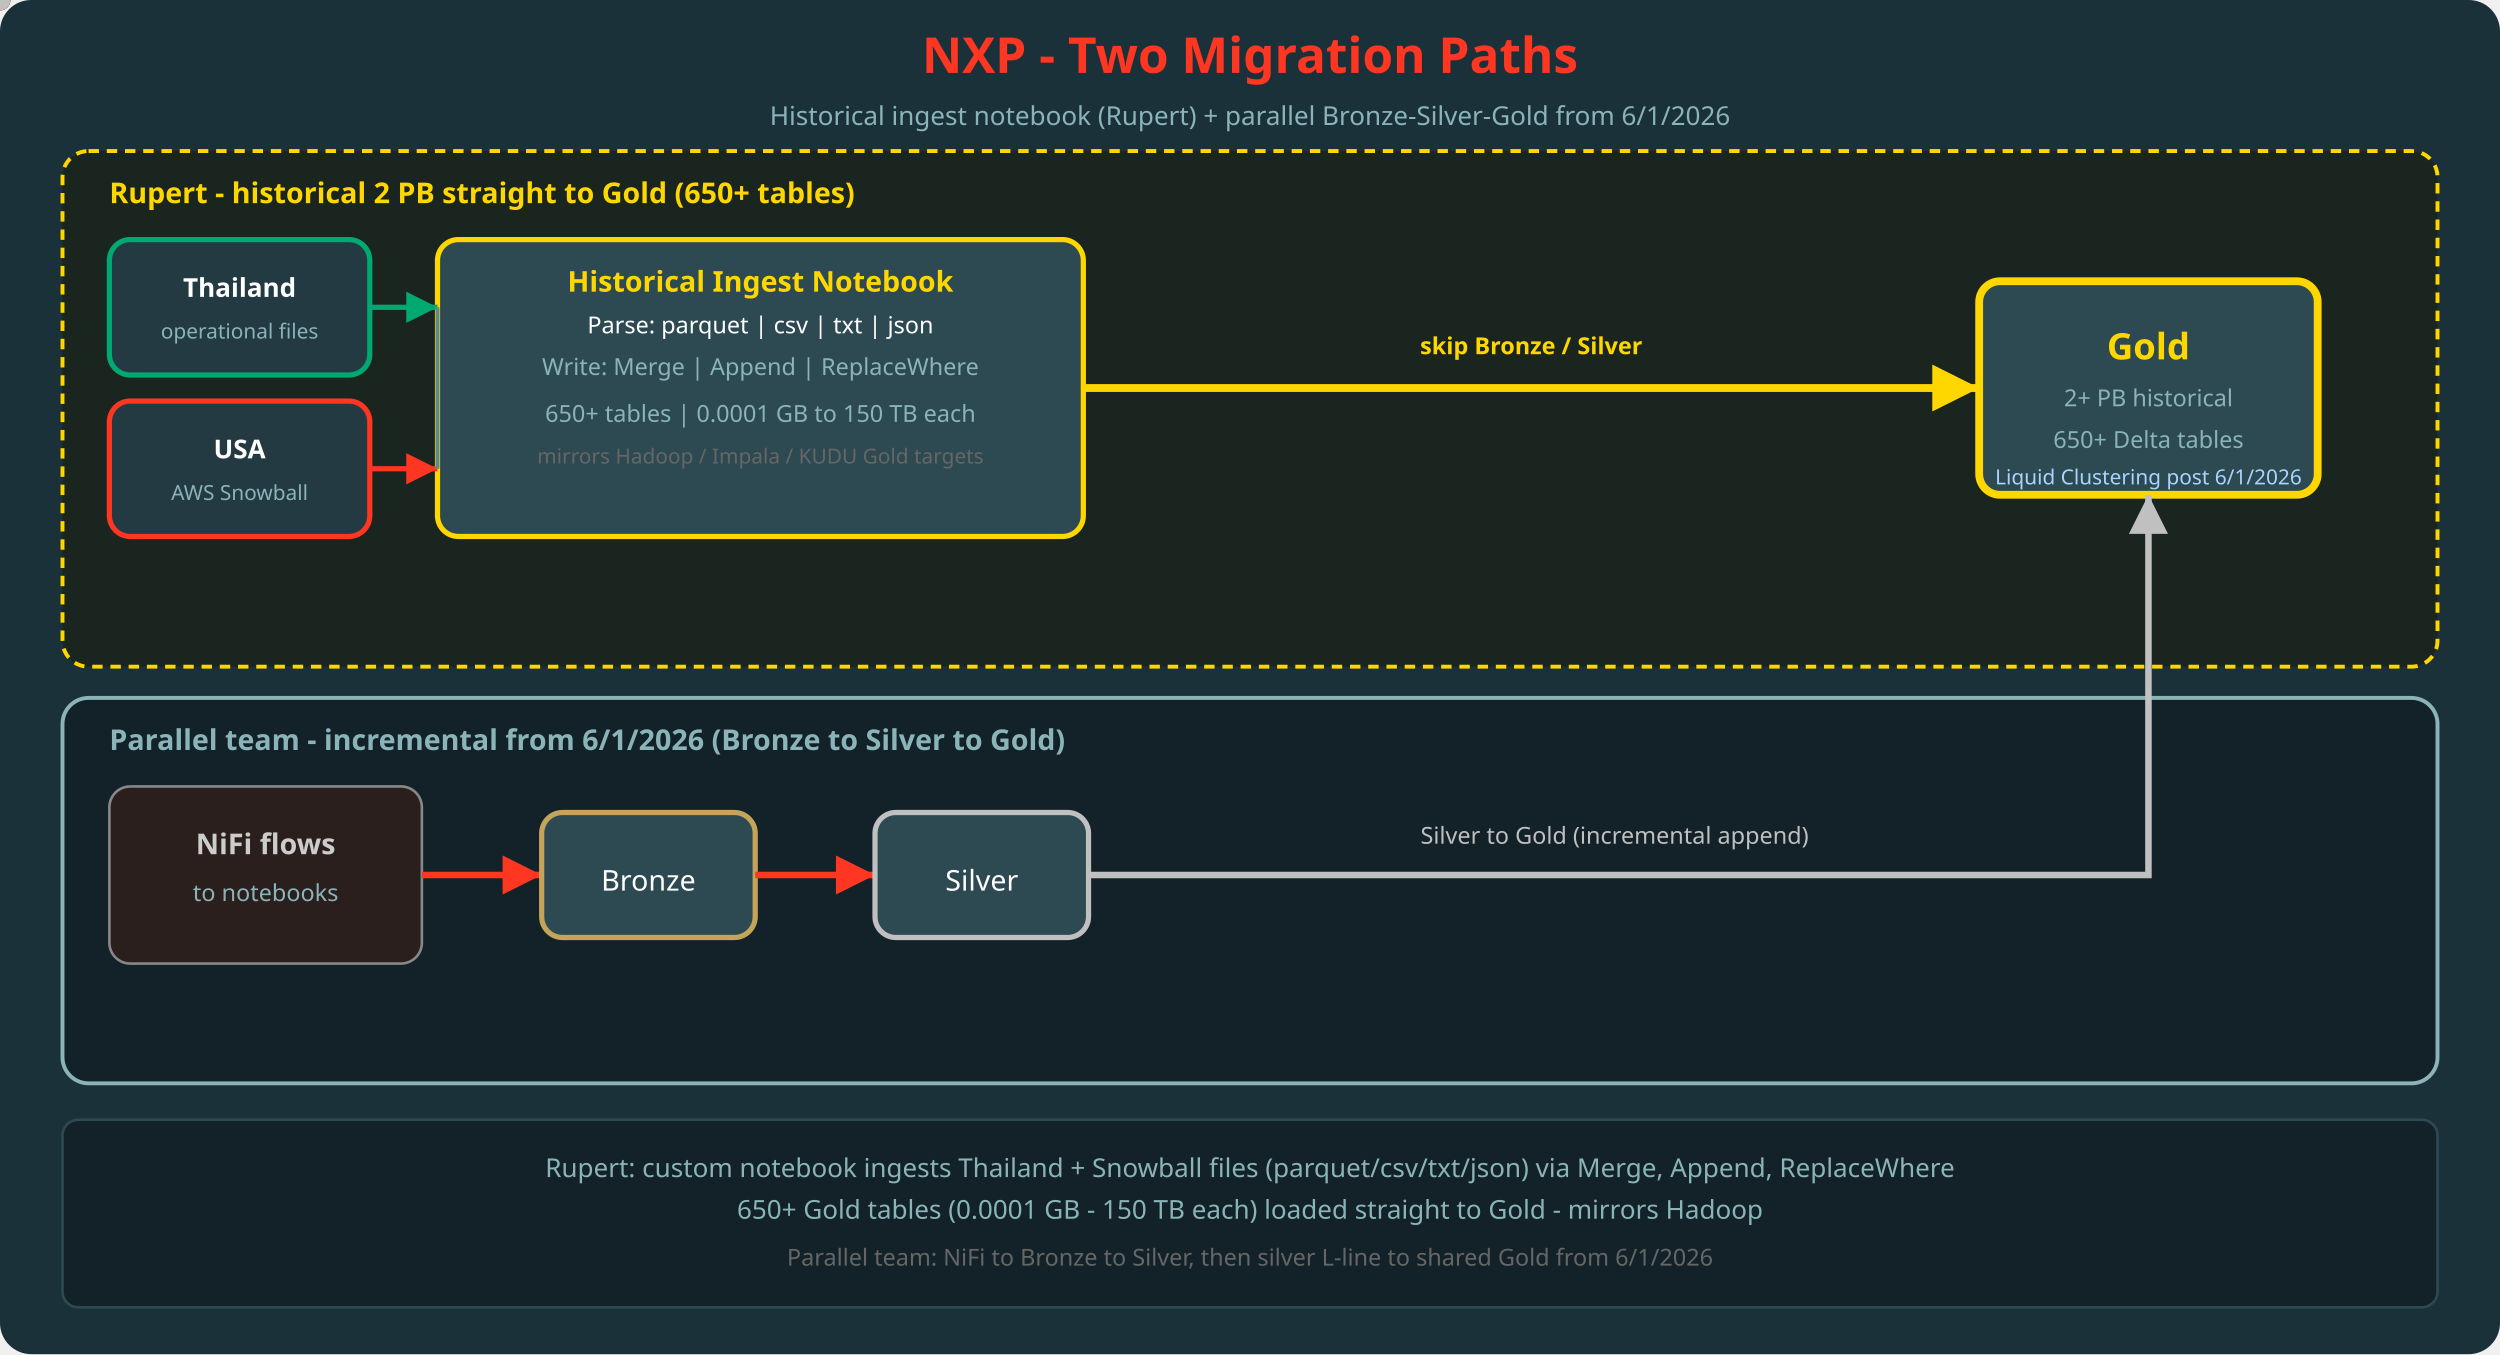
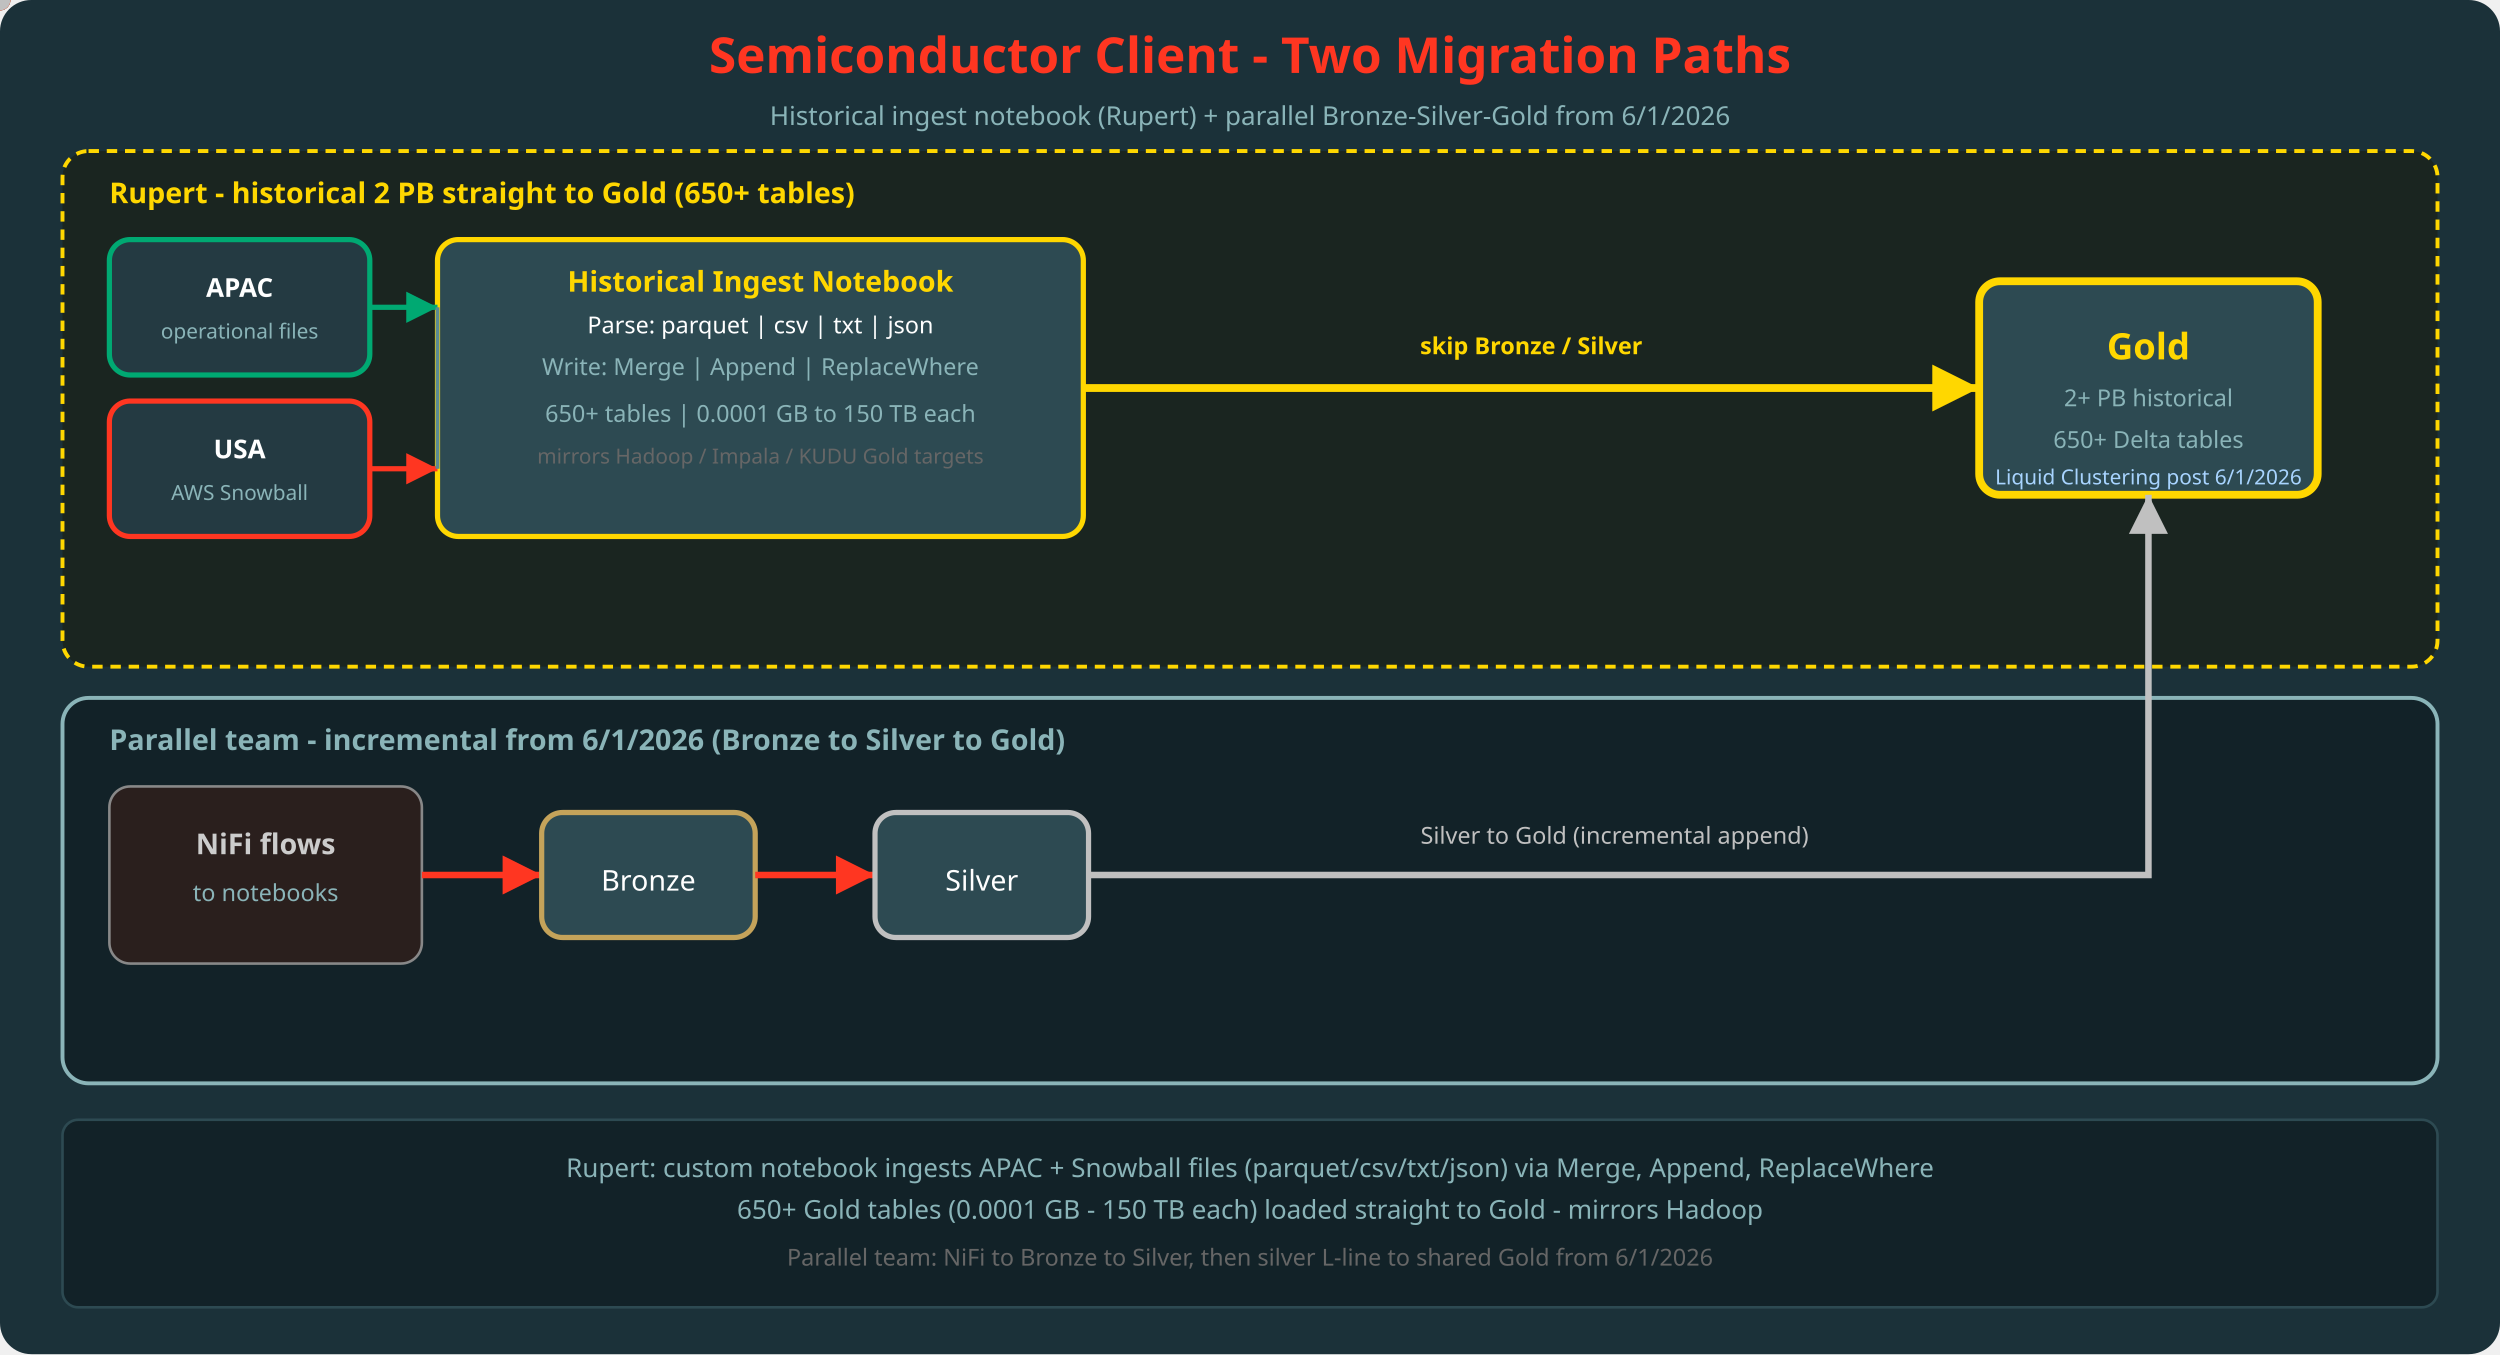
- <svg xmlns="http://www.w3.org/2000/svg" viewBox="0 0 960 520" role="img" aria-label="NXP migration - historical ingest notebook to Gold">
+ <svg xmlns="http://www.w3.org/2000/svg" viewBox="0 0 960 520" role="img" aria-label="Semiconductor client migration - historical ingest notebook to Gold">
  <defs>
    <marker id="arr" markerWidth="8" markerHeight="8" refX="6" refY="3" orient="auto">
      <path d="M0,0 L6,3 L0,6 Z" fill="#FF3621" />
    </marker>
    <marker id="arr-gold" markerWidth="8" markerHeight="8" refX="6" refY="3" orient="auto">
      <path d="M0,0 L6,3 L0,6 Z" fill="#ffd700" />
    </marker>
    <marker id="arr-teal" markerWidth="8" markerHeight="8" refX="6" refY="3" orient="auto">
      <path d="M0,0 L6,3 L0,6 Z" fill="#00A972" />
    </marker>
    <marker id="arr-silver" markerWidth="8" markerHeight="8" refX="6" refY="3" orient="auto">
      <path d="M0,0 L6,3 L0,6 Z" fill="#c0c0c0" />
    </marker>
  </defs>
  <rect width="960" height="520" fill="#1B3139" rx="12" />
-   <text x="480" y="28" text-anchor="middle" fill="#FF3621" font-family="Segoe UI,sans-serif" font-size="19" font-weight="700">NXP - Two Migration Paths</text>
+   <text x="480" y="28" text-anchor="middle" fill="#FF3621" font-family="Segoe UI,sans-serif" font-size="19" font-weight="700">Semiconductor Client - Two Migration Paths</text>
  <text x="480" y="48" text-anchor="middle" fill="#8ab4b8" font-family="Segoe UI,sans-serif" font-size="10">Historical ingest notebook (Rupert) + parallel Bronze-Silver-Gold from 6/1/2026</text>
  <rect x="24" y="58" width="912" height="198" rx="10" fill="#1a2520" stroke="#ffd700" stroke-width="1.5" stroke-dasharray="4 3" />
  <text x="42" y="78" fill="#ffd700" font-family="Segoe UI,sans-serif" font-size="11" font-weight="700">Rupert - historical 2 PB straight to Gold (650+ tables)</text>
  <rect x="42" y="92" width="100" height="52" rx="8" fill="#243a42" stroke="#00A972" stroke-width="2" />
-   <text x="92" y="114" text-anchor="middle" fill="#fff" font-family="Segoe UI,sans-serif" font-size="10" font-weight="600">Thailand</text>
+   <text x="92" y="114" text-anchor="middle" fill="#fff" font-family="Segoe UI,sans-serif" font-size="10" font-weight="600">APAC</text>
  <text x="92" y="130" text-anchor="middle" fill="#8ab4b8" font-family="Segoe UI,sans-serif" font-size="8">operational files</text>
  <rect x="42" y="154" width="100" height="52" rx="8" fill="#243a42" stroke="#FF3621" stroke-width="2" />
  <text x="92" y="176" text-anchor="middle" fill="#fff" font-family="Segoe UI,sans-serif" font-size="10" font-weight="600">USA</text>
  <text x="92" y="192" text-anchor="middle" fill="#8ab4b8" font-family="Segoe UI,sans-serif" font-size="8">AWS Snowball</text>
  <rect x="168" y="92" width="248" height="114" rx="8" fill="#2d4a52" stroke="#ffd700" stroke-width="2" />
  <text x="292" y="112" text-anchor="middle" fill="#ffd700" font-family="Segoe UI,sans-serif" font-size="11" font-weight="700">Historical Ingest Notebook</text>
  <text x="292" y="128" text-anchor="middle" fill="#fff" font-family="Segoe UI,sans-serif" font-size="9">Parse: parquet | csv | txt | json</text>
  <text x="292" y="144" text-anchor="middle" fill="#8ab4b8" font-family="Segoe UI,sans-serif" font-size="9">Write: Merge | Append | ReplaceWhere</text>
  <text x="292" y="162" text-anchor="middle" fill="#8ab4b8" font-family="Segoe UI,sans-serif" font-size="9">650+ tables | 0.0001 GB to 150 TB each</text>
  <text x="292" y="178" text-anchor="middle" fill="#666" font-family="Segoe UI,sans-serif" font-size="8">mirrors Hadoop / Impala / KUDU Gold targets</text>
  <path d="M142,118 L168,118" stroke="#00A972" stroke-width="2" fill="none" marker-end="url(#arr-teal)" />
  <path d="M142,180 L168,180" stroke="#FF3621" stroke-width="2" fill="none" marker-end="url(#arr)" />
  <path d="M168,118 L168,149" stroke="#5a8a94" stroke-width="1.5" fill="none" />
  <path d="M168,180 L168,149" stroke="#5a8a94" stroke-width="1.5" fill="none" />
  <path d="M416,149 L760,149" stroke="#ffd700" stroke-width="3" fill="none" marker-end="url(#arr-gold)" />
  <text x="588" y="136" text-anchor="middle" fill="#ffd700" font-family="Segoe UI,sans-serif" font-size="9" font-weight="600">skip Bronze / Silver</text>
  <rect x="760" y="108" width="130" height="82" rx="8" fill="#2d4a52" stroke="#ffd700" stroke-width="3" />
  <text x="825" y="138" text-anchor="middle" fill="#ffd700" font-family="Segoe UI,sans-serif" font-size="14" font-weight="700">Gold</text>
  <text x="825" y="156" text-anchor="middle" fill="#8ab4b8" font-family="Segoe UI,sans-serif" font-size="9">2+ PB historical</text>
  <text x="825" y="172" text-anchor="middle" fill="#8ab4b8" font-family="Segoe UI,sans-serif" font-size="9">650+ Delta tables</text>
  <text x="825" y="186" text-anchor="middle" fill="#a8d4ff" font-family="Segoe UI,sans-serif" font-size="8">Liquid Clustering post 6/1/2026</text>
  <rect x="24" y="268" width="912" height="148" rx="10" fill="#122228" stroke="#8ab4b8" stroke-width="1.5" />
  <text x="42" y="288" fill="#8ab4b8" font-family="Segoe UI,sans-serif" font-size="11" font-weight="700">Parallel team - incremental from 6/1/2026 (Bronze to Silver to Gold)</text>
  <rect x="42" y="302" width="120" height="68" rx="8" fill="#2a1f1d" stroke="#888" />
  <text x="102" y="328" text-anchor="middle" fill="#ccc" font-family="Segoe UI,sans-serif" font-size="11" font-weight="600">NiFi flows</text>
  <text x="102" y="346" text-anchor="middle" fill="#8ab4b8" font-family="Segoe UI,sans-serif" font-size="9">to notebooks</text>
  <path d="M162,336 L208,336" stroke="#FF3621" stroke-width="2.5" fill="none" marker-end="url(#arr)" />
  <rect x="208" y="312" width="82" height="48" rx="8" fill="#2d4a52" stroke="#c4a35a" stroke-width="2" />
  <text x="249" y="342" text-anchor="middle" fill="#fff" font-family="Segoe UI,sans-serif" font-size="11">Bronze</text>
  <path d="M290,336 L336,336" stroke="#FF3621" stroke-width="2.5" fill="none" marker-end="url(#arr)" />
  <rect x="336" y="312" width="82" height="48" rx="8" fill="#2d4a52" stroke="#c0c0c0" stroke-width="2" />
  <text x="377" y="342" text-anchor="middle" fill="#fff" font-family="Segoe UI,sans-serif" font-size="11">Silver</text>
  <path d="M418,336 L825,336 L825,190" stroke="#c0c0c0" stroke-width="2.5" fill="none" marker-end="url(#arr-silver)" />
  <text x="620" y="324" text-anchor="middle" fill="#c0c0c0" font-family="Segoe UI,sans-serif" font-size="9">Silver to Gold (incremental append)</text>
  <circle r="4" fill="#00A972">
    <animateMotion dur="3.2s" repeatCount="indefinite" path="M142,118 L168,118 L168,149 L416,149 L760,149" />
  </circle>
  <circle r="4" fill="#FF3621">
    <animateMotion dur="3.2s" repeatCount="indefinite" begin="0.4s" path="M142,180 L168,180 L168,149 L416,149 L760,149" />
  </circle>
  <circle r="4" fill="#FF3621">
    <animateMotion dur="2.8s" repeatCount="indefinite" begin="0.8s" path="M102,336 L249,336 L377,336 L418,336" />
  </circle>
  <circle r="4" fill="#c0c0c0">
    <animateMotion dur="2.2s" repeatCount="indefinite" begin="1.6s" path="M418,336 L825,336 L825,190" />
  </circle>
  <rect x="24" y="430" width="912" height="72" rx="6" fill="#122228" stroke="#2d4a52" />
  <text x="480" y="452" text-anchor="middle" fill="#8ab4b8" font-family="Segoe UI,sans-serif" font-size="10">
-     Rupert: custom notebook ingests Thailand + Snowball files (parquet/csv/txt/json) via Merge, Append, ReplaceWhere
+     Rupert: custom notebook ingests APAC + Snowball files (parquet/csv/txt/json) via Merge, Append, ReplaceWhere
  </text>
  <text x="480" y="468" text-anchor="middle" fill="#8ab4b8" font-family="Segoe UI,sans-serif" font-size="10">
    650+ Gold tables (0.0001 GB - 150 TB each) loaded straight to Gold - mirrors Hadoop
  </text>
  <text x="480" y="486" text-anchor="middle" fill="#666" font-family="Segoe UI,sans-serif" font-size="9">
    Parallel team: NiFi to Bronze to Silver, then silver L-line to shared Gold from 6/1/2026
  </text>
</svg>
